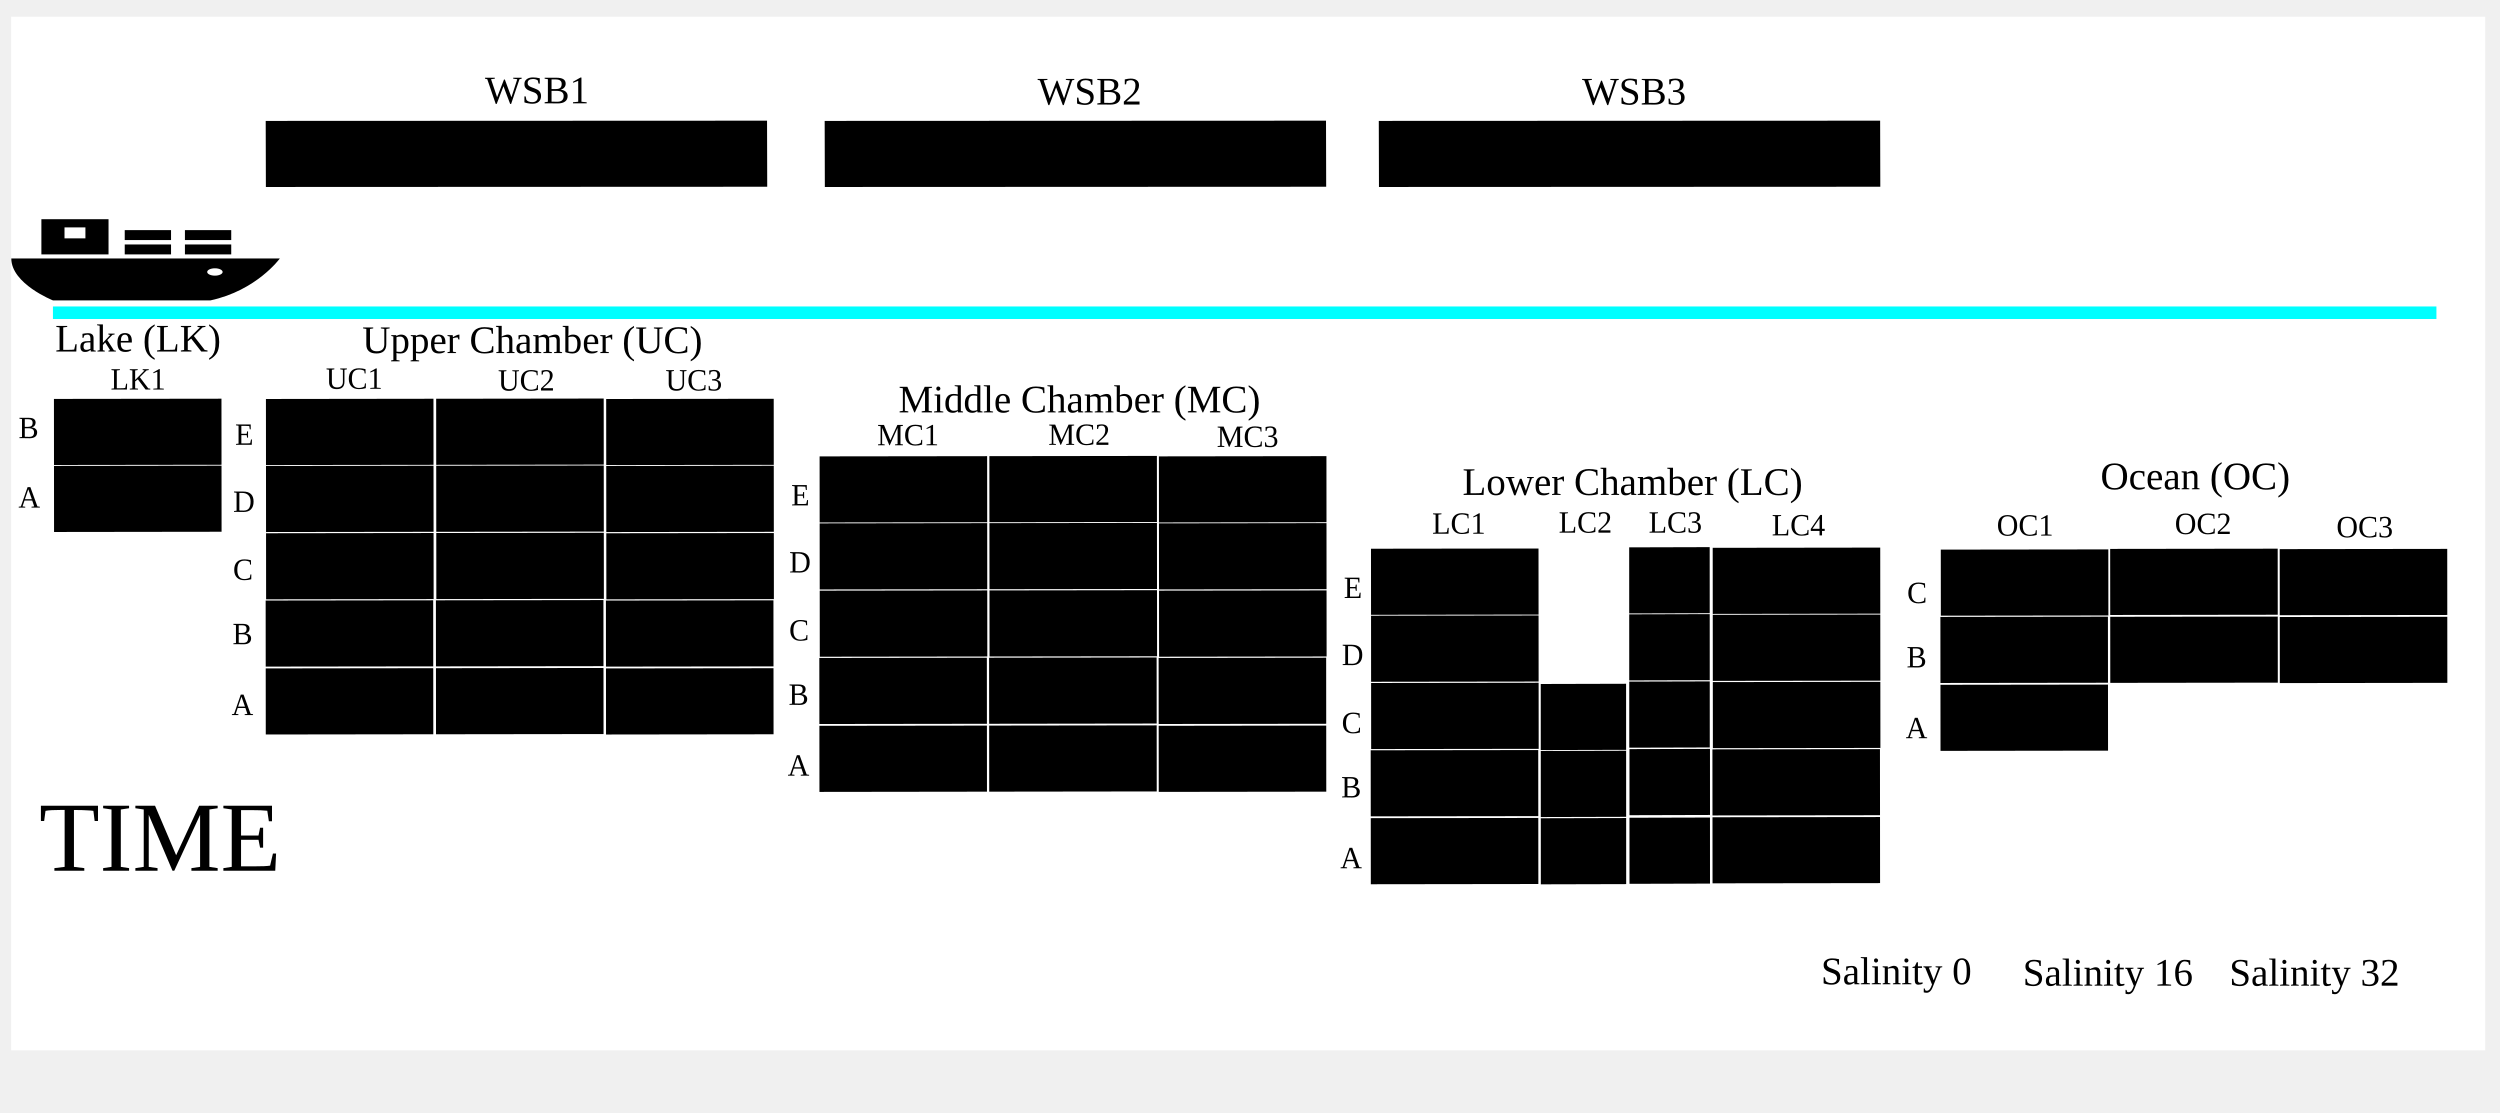
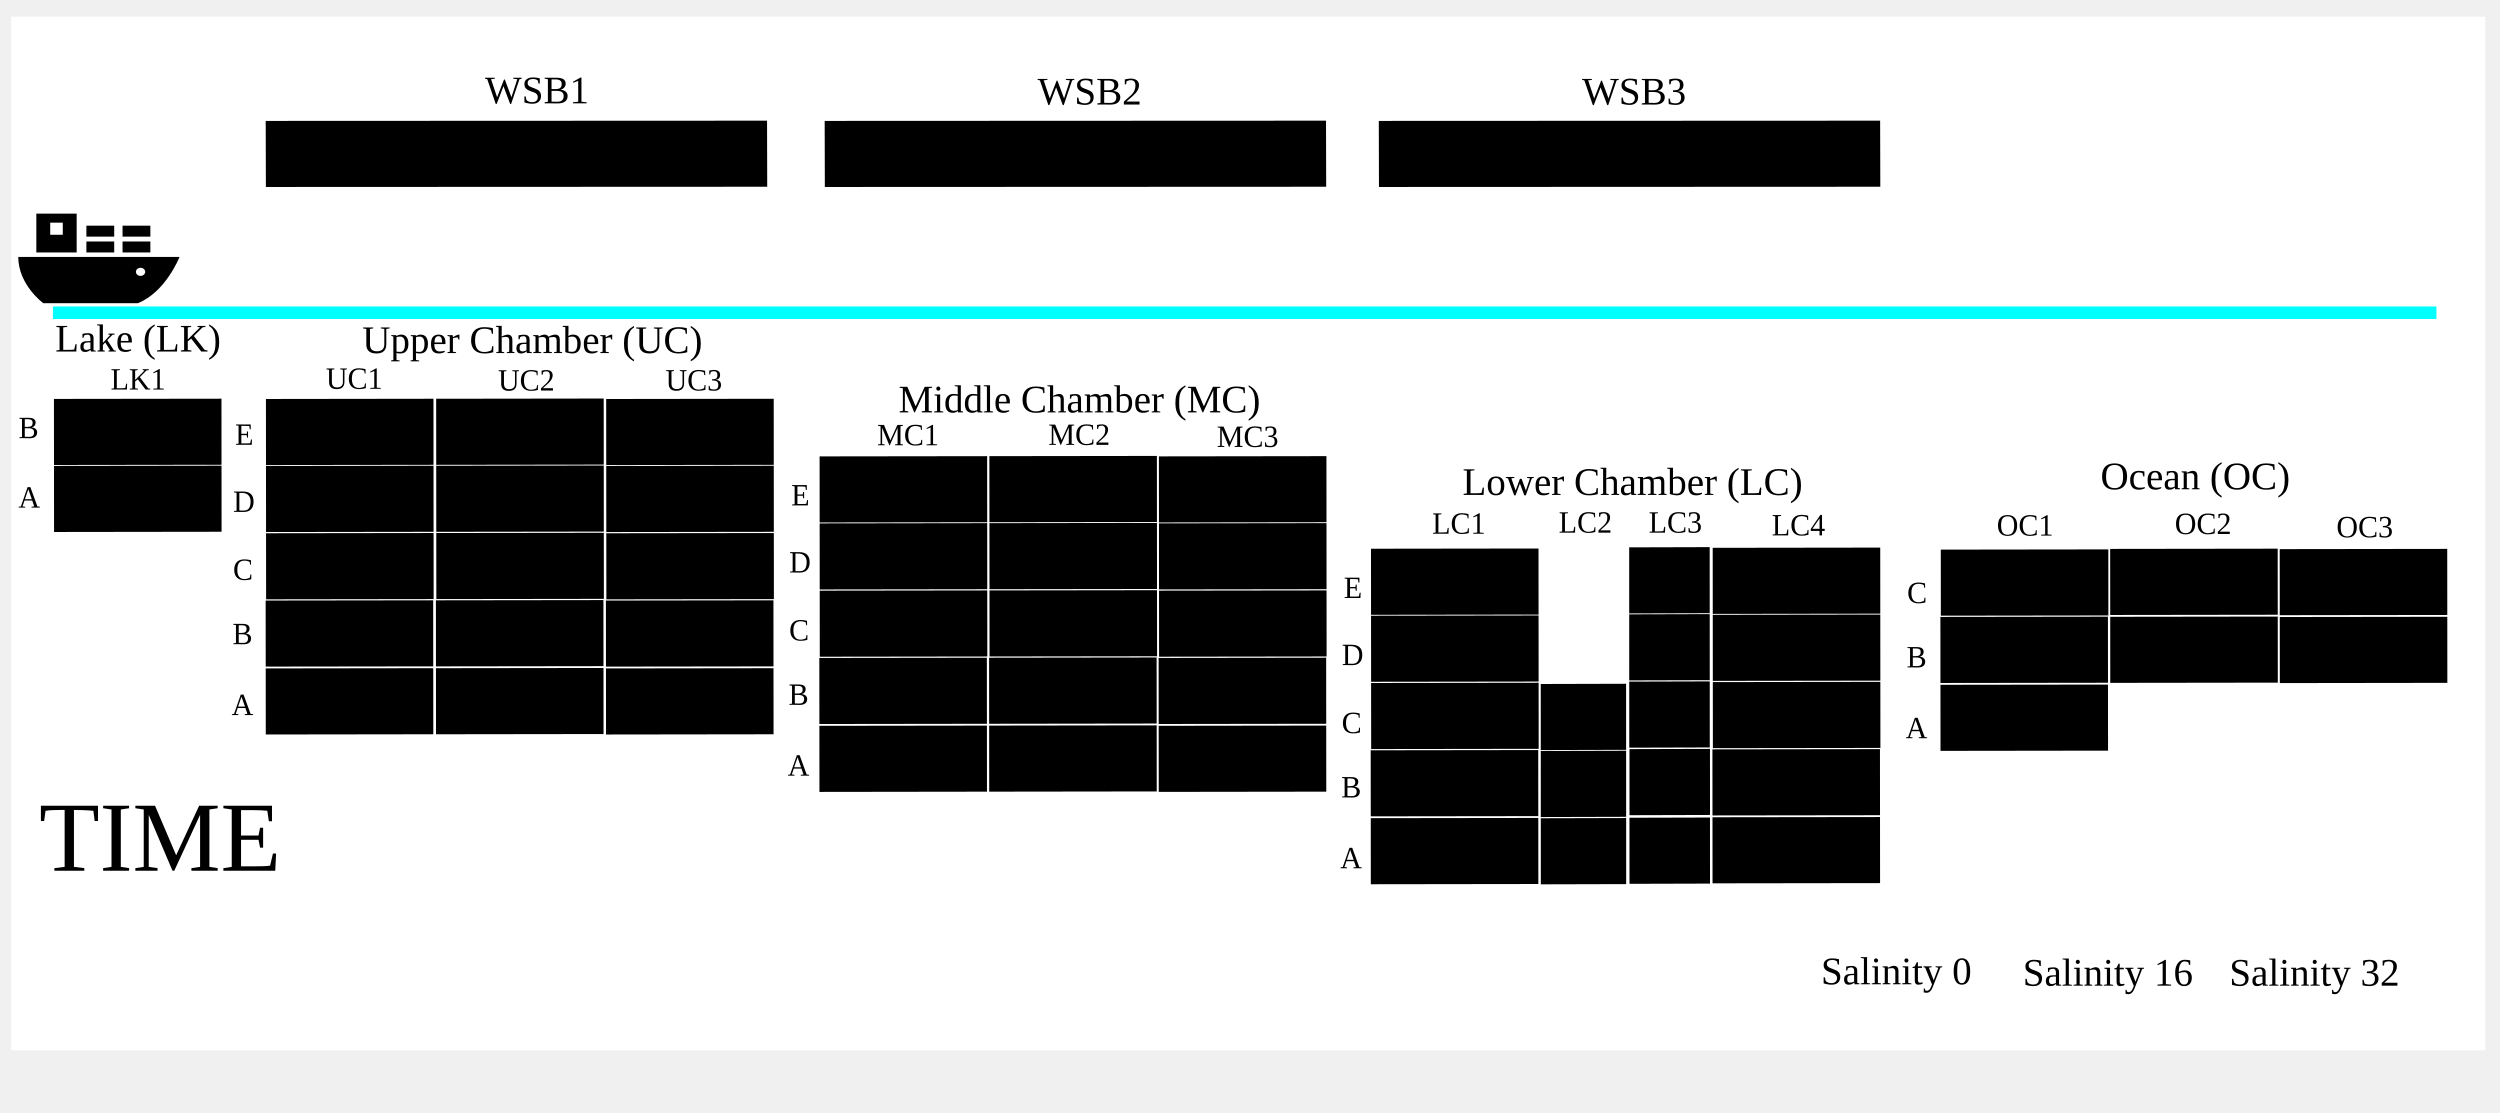
<svg xmlns="http://www.w3.org/2000/svg" width="373mm" height="166mm" viewBox="0 0 373 166" id="svg5" version="1.2.1 (9c6d41e410, 2022-07-14)" docname="upper_lock_cross_section.svg" xml:space="preserve">
  <namedview id="namedview7" pagecolor="#ffffff" bordercolor="#000000" borderopacity="0.25" showpageshadow="2" pageopacity="0.0" pagecheckerboard="0" deskcolor="#d1d1d1" document-units="mm" showgrid="false" showguides="true" zoom="0.707" cx="754.483" cy="427.8" window-width="1920" window-height="1001" window-x="-9" window-y="-9" window-maximized="1" current-layer="layer1" />
  <defs id="defs2" />
  <g label="Layer 1" groupmode="layer" id="layer1">
    <rect style="fill:#ffffff;stroke-width:0.265" id="background" width="369.126" height="154.218" x="1.663" y="2.494" />
    <rect style="fill:#000000;stroke-width:0.08" id="UC1_E" width="9.858" height="24.995" x="59.584" y="-64.621" transform-center-x="-25.49" transform-center-y="-20.963" transform="matrix(8.6389632e-4,0.9999996,-0.999999,0.00138961,0,0)" />
    <rect style="fill:#000000;stroke-width:0.08" id="UC1_D" width="9.858" height="24.995" x="69.577" y="-64.621" transform-center-x="-25.499" transform-center-y="-10.502" transform="matrix(8.6389522e-4,0.9999996,-0.999999,0.00138961,0,0)" />
    <rect style="fill:#000000;stroke-width:0.08" id="UC1_C" width="9.858" height="24.995" x="79.616" y="-64.621" transform-center-x="-25.508" transform-center-y="0.007" transform="matrix(8.6389522e-4,0.9999996,-0.999999,0.00138961,0,0)" />
    <rect style="fill:#000000;stroke-width:0.08" id="UC1_B" width="9.858" height="24.995" x="89.654" y="-64.554" transform-center-x="-25.447" transform-center-y="10.516" transform="matrix(8.6389522e-4,0.9999996,-0.999999,0.00138961,0,0)" />
    <rect style="fill:#000000;stroke-width:0.08" id="UC1_A" width="9.858" height="24.995" x="99.783" y="-64.554" transform-center-x="-25.456" transform-center-y="21.119" transform="matrix(8.6389522e-4,0.9999996,-0.999999,0.00138961,0,0)" />
    <rect style="fill:#000000;stroke-width:0.08" id="UC2_E" width="9.858" height="24.995" x="59.586" y="-90.02" transform-center-x="0.727" transform-center-y="-20.997" transform="matrix(8.6389522e-4,0.9999996,-0.999999,0.00138961,0,0)" />
    <rect style="fill:#000000;stroke-width:0.08" id="UC2_D" width="9.858" height="24.995" x="69.58" y="-90.02" transform-center-x="0.718" transform-center-y="-10.536" transform="matrix(8.6389522e-4,0.9999996,-0.999999,0.00138961,0,0)" />
    <rect style="fill:#000000;stroke-width:0.08" id="UC2_C" width="9.858" height="24.995" x="79.618" y="-90.02" transform-center-x="0.709" transform-center-y="-0.027" transform="matrix(8.6389522e-4,0.9999996,-0.999999,0.00138961,0,0)" />
    <rect style="fill:#000000;stroke-width:0.08" id="UC2_B" width="9.858" height="24.995" x="89.657" y="-89.954" transform-center-x="0.77" transform-center-y="10.481" transform="matrix(8.6389522e-4,0.9999996,-0.999999,0.00138961,0,0)" />
    <rect style="fill:#000000;stroke-width:0.08" id="UC2_A" width="9.858" height="24.995" x="99.786" y="-89.954" transform-center-x="0.761" transform-center-y="21.085" transform="matrix(8.6389522e-4,0.9999996,-0.999999,0.00138961,0,0)" />
    <rect style="fill:#000000;stroke-width:0.08" id="UC3_E" width="9.858" height="24.995" x="59.657" y="-115.387" transform-center-x="26.979" transform-center-y="-20.96" transform="matrix(8.6389522e-4,0.9999996,-0.999999,0.00138961,0,0)" />
    <rect style="fill:#000000;stroke-width:0.08" id="UC3_D" width="9.858" height="24.995" x="69.65" y="-115.387" transform-center-x="26.97" transform-center-y="-10.499" transform="matrix(8.6389522e-4,0.9999996,-0.999999,0.00138961,0,0)" />
    <rect style="fill:#000000;stroke-width:0.08" id="LK1_B" width="9.858" height="24.995" x="59.531" y="-32.991" transform-center-x="26.979" transform-center-y="-20.96" label="LK1_B" transform="matrix(8.6389522e-4,0.9999996,-0.999999,0.00138961,0,0)" />
    <rect style="fill:#000000;stroke-width:0.08" id="LK1_A" width="9.858" height="24.995" x="69.525" y="-32.991" transform-center-x="26.97" transform-center-y="-10.499" label="LK1_A" transform="matrix(8.6389522e-4,0.9999996,-0.999999,0.00138961,0,0)" />
    <rect style="fill:#000000;stroke-width:0.08" id="UC3_C" width="9.858" height="24.995" x="79.689" y="-115.387" transform-center-x="26.961" transform-center-y="0.009" transform="matrix(8.6389522e-4,0.9999996,-0.999999,0.00138961,0,0)" />
    <rect style="fill:#000000;stroke-width:0.08" id="UC3_B" width="9.858" height="24.995" x="89.727" y="-115.32" transform-center-x="27.021" transform-center-y="10.518" transform="matrix(8.6389522e-4,0.9999996,-0.999999,0.00138961,0,0)" />
    <rect style="fill:#000000;stroke-width:0.08" id="UC3_A" width="9.858" height="24.995" x="99.856" y="-115.32" transform-center-x="27.012" transform-center-y="21.121" transform="matrix(8.6389522e-4,0.9999996,-0.999999,0.00138961,0,0)" />
    <rect style="fill:#000000;stroke-width:0.08" id="MC3_E" width="9.858" height="24.995" x="68.332" y="-197.845" transform-center-x="-25.49" transform-center-y="-20.963" label="MC3_E" transform="matrix(8.6389522e-4,0.9999996,-0.999999,0.00138961,0,0)" />
    <rect style="fill:#000000;stroke-width:0.08" id="MC3_D" width="9.858" height="24.995" x="78.325" y="-197.845" transform-center-x="-25.499" transform-center-y="-10.502" label="MC3_D" transform="matrix(8.6389522e-4,0.9999996,-0.999999,0.00138961,0,0)" />
    <rect style="fill:#000000;stroke-width:0.08" id="MC3_C" width="9.858" height="24.995" x="88.364" y="-197.845" transform-center-x="-25.508" transform-center-y="0.007" label="MC3_C" transform="matrix(8.6389522e-4,0.9999996,-0.999999,0.00138961,0,0)" />
    <rect style="fill:#000000;stroke-width:0.08" id="MC3_B" width="9.858" height="24.995" x="98.403" y="-197.778" transform-center-x="-25.447" transform-center-y="10.516" label="MC3_B" transform="matrix(8.6389522e-4,0.9999996,-0.999999,0.00138961,0,0)" />
    <rect style="fill:#000000;stroke-width:0.08" id="MC3_A" width="9.858" height="24.995" x="108.532" y="-197.778" transform-center-x="-25.456" transform-center-y="21.119" label="MC3_A" transform="matrix(8.6389522e-4,0.9999996,-0.999999,0.00138961,0,0)" />
    <rect style="fill:#000000;stroke-width:0.08" id="MC2_E" width="9.858" height="24.995" x="68.264" y="-172.55" transform-center-x="0.727" transform-center-y="-20.997" label="MC2_E" transform="matrix(8.6389522e-4,0.9999996,-0.999999,0.00138961,0,0)" />
    <rect style="fill:#000000;stroke-width:0.08" id="MC2_D" width="9.858" height="24.995" x="78.258" y="-172.55" transform-center-x="0.718" transform-center-y="-10.536" label="MC2_D" transform="matrix(8.6389522e-4,0.9999996,-0.999999,0.00138961,0,0)" />
    <rect style="fill:#000000;stroke-width:0.08" id="MC2_C" width="9.858" height="24.995" x="88.296" y="-172.55" transform-center-x="0.709" transform-center-y="-0.027" label="MC2_C" transform="matrix(8.6389522e-4,0.9999996,-0.999999,0.00138961,0,0)" />
    <rect style="fill:#000000;stroke-width:0.08" id="MC2_B" width="9.858" height="24.995" x="98.335" y="-172.483" transform-center-x="0.77" transform-center-y="10.481" label="MC2_B" transform="matrix(8.6389522e-4,0.9999996,-0.999999,0.00138961,0,0)" />
    <rect style="fill:#000000;stroke-width:0.08" id="MC2_A" width="9.858" height="24.995" x="108.464" y="-172.483" transform-center-x="0.761" transform-center-y="21.085" label="MC2_A" transform="matrix(8.6389522e-4,0.9999996,-0.999999,0.00138961,0,0)" />
    <rect style="fill:#000000;stroke-width:0.08" id="MC1_E" width="9.858" height="24.995" x="68.264" y="-147.221" transform-center-x="26.979" transform-center-y="-20.96" label="MC1_E" transform="matrix(8.6389522e-4,0.9999996,-0.999999,0.00138961,0,0)" />
    <rect style="fill:#000000;stroke-width:0.08" id="MC1_D" width="9.858" height="24.995" x="78.258" y="-147.221" transform-center-x="26.97" transform-center-y="-10.499" label="MC1_D" transform="matrix(8.6389522e-4,0.9999996,-0.999999,0.00138961,0,0)" />
    <rect style="fill:#000000;stroke-width:0.08" id="MC1_C" width="9.858" height="24.995" x="88.296" y="-147.221" transform-center-x="26.961" transform-center-y="0.009" label="MC1_C" transform="matrix(8.6389522e-4,0.9999996,-0.999999,0.00138961,0,0)" />
    <rect style="fill:#000000;stroke-width:0.08" id="MC1_B" width="9.858" height="24.995" x="98.335" y="-147.154" transform-center-x="27.021" transform-center-y="10.518" label="MC1_B" transform="matrix(8.6389522e-4,0.9999996,-0.999999,0.00138961,0,0)" />
    <rect style="fill:#000000;stroke-width:0.08" id="MC1_A" width="9.858" height="24.995" x="108.464" y="-147.154" transform-center-x="27.012" transform-center-y="21.121" label="MC1_A" transform="matrix(8.6389522e-4,0.9999996,-0.999999,0.00138961,0,0)" />
    <rect style="fill:#000000;stroke-width:0.08" id="LC4_E" width="9.858" height="24.995" x="82.091" y="-280.46" transform-center-x="-25.49" transform-center-y="-20.963" label="LC4_E" transform="matrix(8.6389522e-4,0.9999996,-0.999999,0.00138961,0,0)" />
    <rect style="fill:#000000;stroke-width:0.08" id="LC4_D" width="9.858" height="24.995" x="92.084" y="-280.46" transform-center-x="-25.499" transform-center-y="-10.502" label="LC4_D" transform="matrix(8.6389522e-4,0.9999996,-0.999999,0.00138961,0,0)" />
    <rect style="fill:#000000;stroke-width:0.08" id="LC4_C" width="9.858" height="24.995" x="102.123" y="-280.46" transform-center-x="-25.508" transform-center-y="0.007" label="LC4_C" transform="matrix(8.6389522e-4,0.9999996,-0.999999,0.00138961,0,0)" />
    <rect style="fill:#000000;stroke-width:0.08" id="LC4_B" width="9.858" height="24.995" x="112.161" y="-280.393" transform-center-x="-25.447" transform-center-y="10.516" label="LC4_B" transform="matrix(8.6389522e-4,0.9999996,-0.999999,0.00138961,0,0)" />
    <rect style="fill:#000000;stroke-width:0.08" id="LC4_A" width="9.858" height="24.995" x="122.29" y="-280.393" transform-center-x="-25.456" transform-center-y="21.119" label="LC4_A" transform="matrix(8.6389522e-4,0.9999996,-0.999999,0.00138961,0,0)" />
    <rect style="fill:#000000;stroke-width:0.057" id="LC2_C" width="9.858" height="12.733" x="102.679" y="-242.568" transform-center-x="0.37" transform-center-y="-20.997" label="LC2_C" transform="matrix(4.4007478e-4,0.9999999,-0.9999963,0.00272789,0,0)" />
    <rect style="fill:#000000;stroke-width:0.057" id="LC2_B" width="9.858" height="12.733" x="112.673" y="-242.568" transform-center-x="0.366" transform-center-y="-10.536" label="LC2_B" transform="matrix(4.4007478e-4,0.9999999,-0.9999963,0.00272789,0,0)" />
    <rect style="fill:#000000;stroke-width:0.057" id="LC2_A" width="9.858" height="12.733" x="122.711" y="-242.568" transform-center-x="0.361" transform-center-y="-0.027" label="LC2_A" transform="matrix(4.4007478e-4,0.9999999,-0.9999963,0.00272789,0,0)" />
    <rect style="fill:#000000;stroke-width:0.055" id="LC3_E" width="9.858" height="12.011" x="82.369" y="-255.052" transform-center-x="0.349" transform-center-y="-20.997" label="LC3_E" transform="matrix(4.1514415e-4,0.9999999,-0.9999958,0.0028917,0,0)" />
    <rect style="fill:#000000;stroke-width:0.055" id="LC3_D" width="9.858" height="12.011" x="92.362" y="-255.052" transform-center-x="0.345" transform-center-y="-10.536" label="LC3_D" transform="matrix(4.1514415e-4,0.9999999,-0.9999958,0.0028917,0,0)" />
    <rect style="fill:#000000;stroke-width:0.055" id="LC3_C" width="9.858" height="12.011" x="102.401" y="-255.052" transform-center-x="0.341" transform-center-y="-0.027" label="LC3_C" transform="matrix(4.1514415e-4,0.9999999,-0.9999958,0.0028917,0,0)" />
    <rect style="fill:#000000;stroke-width:0.055" id="LC2_C-5-2" width="9.858" height="12.011" x="112.472" y="-255.082" transform-center-x="0.341" transform-center-y="-0.027" label="LC2_B" transform="matrix(4.1514415e-4,0.9999999,-0.9999958,0.0028917,0,0)" />
    <rect style="fill:#000000;stroke-width:0.055" id="LC3_A" width="9.858" height="12.011" x="122.712" y="-255.078" transform-center-x="0.341" transform-center-y="-0.027" label="LC2_A" transform="matrix(4.1514415e-4,0.9999999,-0.9999958,0.0028917,0,0)" />
    <rect style="fill:#000000;stroke-width:0.08" id="LC1_E" width="9.858" height="24.995" x="82.155" y="-229.475" transform-center-x="26.979" transform-center-y="-20.96" label="LC1_E" transform="matrix(8.6389522e-4,0.9999996,-0.999999,0.00138961,0,0)" />
    <rect style="fill:#000000;stroke-width:0.08" id="LC1_D" width="9.858" height="24.995" x="92.148" y="-229.475" transform-center-x="26.97" transform-center-y="-10.499" label="LC1_D" transform="matrix(8.6389522e-4,0.9999996,-0.999999,0.00138961,0,0)" />
    <rect style="fill:#000000;stroke-width:0.08" id="LC1_C" width="9.858" height="24.995" x="102.187" y="-229.475" transform-center-x="26.961" transform-center-y="0.009" label="LC1_C" transform="matrix(8.6389522e-4,0.9999996,-0.999999,0.00138961,0,0)" />
    <rect style="fill:#000000;stroke-width:0.08" id="LC1_B" width="9.858" height="24.995" x="112.226" y="-229.408" transform-center-x="27.021" transform-center-y="10.518" label="LC1_B" transform="matrix(8.6389522e-4,0.9999996,-0.999999,0.00138961,0,0)" />
    <rect style="fill:#000000;stroke-width:0.08" id="LC1_A" width="9.858" height="24.995" x="122.355" y="-229.408" transform-center-x="27.012" transform-center-y="21.121" label="LC1_A" transform="matrix(8.6389522e-4,0.9999996,-0.999999,0.00138961,0,0)" />
    <rect style="fill:none;stroke-width:0.08" id="scale_high" width="9.858" height="24.995" x="150.559" y="-358.503" transform-center-x="27.012" transform-center-y="21.121" label="scale_high" transform="matrix(8.6389522e-4,0.9999996,-0.999999,0.00138961,0,0)" />
    <rect style="fill:none;stroke-width:0.08" id="scale_low" width="9.858" height="24.995" x="150.471" y="-295.546" transform-center-x="27.012" transform-center-y="21.121" label="scale_low" transform="matrix(8.6389522e-4,0.9999996,-0.999999,0.00138961,0,0)" />
    <rect style="fill:none;stroke-width:0.08" id="scale_mid" width="9.858" height="24.995" x="150.515" y="-327.024" transform-center-x="27.012" transform-center-y="21.121" label="scale_mid" transform="matrix(8.6389522e-4,0.9999996,-0.999999,0.00138961,0,0)" />
    <rect style="fill:#000000;stroke-width:0.08" id="OC3_B" width="9.858" height="24.995" x="82.402" y="-365.056" transform-center-x="-25.447" transform-center-y="10.516" label="OC3_B" transform="matrix(8.6389522e-4,0.9999996,-0.999999,0.00138961,0,0)" />
    <rect style="fill:#000000;stroke-width:0.08" id="OC3_A" width="9.858" height="24.995" x="92.531" y="-365.056" transform-center-x="-25.456" transform-center-y="21.119" label="OC3_A" transform="matrix(8.6389522e-4,0.9999996,-0.999999,0.00138961,0,0)" />
    <rect style="fill:#000000;stroke-width:0.08" id="OC2_B" width="9.858" height="24.995" x="82.335" y="-339.761" transform-center-x="0.77" transform-center-y="10.481" label="OC2_B" transform="matrix(8.6389522e-4,0.9999996,-0.999999,0.00138961,0,0)" />
    <rect style="fill:#000000;stroke-width:0.08" id="OC2_A" width="9.858" height="24.995" x="92.464" y="-339.761" transform-center-x="0.761" transform-center-y="21.085" label="OC2_A" transform="matrix(8.6389522e-4,0.9999996,-0.999999,0.00138961,0,0)" />
    <rect style="fill:#000000;stroke-width:0.08" id="OC1_C" width="9.858" height="24.995" x="82.406" y="-314.49" transform-center-x="26.961" transform-center-y="0.009" label="OC1_C" transform="matrix(8.6389522e-4,0.9999996,-0.999999,0.00138961,0,0)" />
    <text space="preserve" style="font-size:4.55px;line-height:0;fill:#ffffff;stroke-width:0.962" x="217.161" y="78.357" id="UCLabel-7-6-5-3" highlight-color="#000000" label="UCLabel" transform="scale(0.9839993,1.016261)">
      <tspan role="line" id="tspan233-4-6-81-6-6" style="font-style:normal;font-variant:normal;font-weight:normal;font-stretch:normal;font-size:4.55px;font-family:'Times New Roman';-inkscape-font-specification:'Times New Roman, ';fill:#000000;stroke-width:0.962" x="217.161" y="78.357">LC1</tspan>
    </text>
    <text space="preserve" style="font-size:4.55px;line-height:0;fill:#ffffff;stroke-width:0.962" x="236.346" y="78.2" id="UCLabel-7-6-5-3-1" highlight-color="#000000" label="UCLabel" transform="scale(0.9839993,1.016261)">
      <tspan role="line" id="tspan233-4-6-81-6-6-6" style="font-style:normal;font-variant:normal;font-weight:normal;font-stretch:normal;font-size:4.55px;font-family:'Times New Roman';-inkscape-font-specification:'Times New Roman, ';fill:#000000;stroke-width:0.962" x="236.346" y="78.2">LC2</tspan>
    </text>
    <text space="preserve" style="font-size:4.55px;line-height:0;fill:#ffffff;stroke-width:0.962" x="268.657" y="78.601" id="UCLabel-7-6-5-0-5" highlight-color="#000000" label="UCLabel" transform="scale(0.9839993,1.016261)">
      <tspan role="line" id="tspan233-4-6-81-6-3-8" style="font-style:normal;font-variant:normal;font-weight:normal;font-stretch:normal;font-size:4.55px;font-family:'Times New Roman';-inkscape-font-specification:'Times New Roman, ';fill:#000000;stroke-width:0.962" x="268.657" y="78.601">LC4</tspan>
    </text>
    <text space="preserve" style="font-size:4.55px;line-height:0;fill:#ffffff;stroke-width:0.962" x="249.987" y="78.2" id="UCLabel-7-6-5-0-5-1" highlight-color="#000000" label="UCLabel" transform="scale(0.9839993,1.016261)">
      <tspan role="line" id="tspan233-4-6-81-6-3-8-0" style="font-style:normal;font-variant:normal;font-weight:normal;font-stretch:normal;font-size:4.55px;font-family:'Times New Roman';-inkscape-font-specification:'Times New Roman, ';fill:#000000;stroke-width:0.962" x="249.987" y="78.2">LC3</tspan>
    </text>
    <rect style="fill:#000000;stroke-width:0.08" id="OC1_B" width="9.858" height="24.995" x="92.445" y="-314.423" transform-center-x="27.021" transform-center-y="10.518" label="OC1_B" transform="matrix(8.6389522e-4,0.9999996,-0.999999,0.00138961,0,0)" />
    <rect style="fill:#000000;stroke-width:0.08" id="OC1_A" width="9.858" height="24.995" x="102.574" y="-314.423" transform-center-x="27.012" transform-center-y="21.121" label="OC1_A" transform="matrix(8.6389522e-4,0.9999996,-0.999999,0.00138961,0,0)" />
    <text space="preserve" style="font-size:14.792px;line-height:0;fill:#ffffff;stroke-width:1.233" x="5.847" y="129.701" id="timeText" highlight-color="#000000" label="timeText" transform="scale(0.9983584,1.001644)">
      <tspan role="line" id="tspan233" style="font-style:normal;font-variant:normal;font-weight:normal;font-stretch:normal;font-family:'Times New Roman';-inkscape-font-specification:'Times New Roman, ';fill:#000000;stroke-width:1.233" x="5.847" y="129.701">TIME</tspan>
    </text>
    <text space="preserve" style="font-size:5.831px;line-height:0;fill:#ffffff;stroke-width:1.233" x="54.135" y="52.592" id="UCLabel" highlight-color="#000000" label="UCLabel" transform="scale(0.9983584,1.001644)">
      <tspan role="line" id="tspan233-4" style="font-style:normal;font-variant:normal;font-weight:normal;font-stretch:normal;font-size:5.831px;font-family:'Times New Roman';-inkscape-font-specification:'Times New Roman, ';fill:#000000;stroke-width:1.233" x="54.135" y="52.592">Upper Chamber (UC)</tspan>
    </text>
    <text space="preserve" style="font-size:5.831px;line-height:0;fill:#ffffff;stroke-width:1.233" x="72.478" y="15.393" id="UCLabel-7" highlight-color="#000000" label="UCLabel" transform="scale(0.9983584,1.001644)">
      <tspan role="line" id="tspan233-4-6" style="font-style:normal;font-variant:normal;font-weight:normal;font-stretch:normal;font-size:5.831px;font-family:'Times New Roman';-inkscape-font-specification:'Times New Roman, ';fill:#000000;stroke-width:1.233" x="72.478" y="15.393">WSB1</tspan>
    </text>
    <text space="preserve" style="font-size:4.55px;line-height:0;fill:#ffffff;stroke-width:0.962" x="16.772" y="57.189" id="UCLabel-7-6" highlight-color="#000000" label="UCLabel" transform="scale(0.9839993,1.016261)">
      <tspan role="line" id="tspan233-4-6-81" style="font-style:normal;font-variant:normal;font-weight:normal;font-stretch:normal;font-size:4.55px;font-family:'Times New Roman';-inkscape-font-specification:'Times New Roman, ';fill:#000000;stroke-width:0.962" x="16.772" y="57.189">LK1</tspan>
    </text>
    <text space="preserve" style="font-size:4.55px;line-height:0;fill:#ffffff;stroke-width:0.962" x="2.821" y="64.324" id="UCLabel-7-6-7" highlight-color="#000000" label="UCLabel" transform="scale(0.9839993,1.016261)">
      <tspan role="line" id="tspan233-4-6-81-2" style="font-style:normal;font-variant:normal;font-weight:normal;font-stretch:normal;font-size:4.55px;font-family:'Times New Roman';-inkscape-font-specification:'Times New Roman, ';fill:#000000;stroke-width:0.962" x="2.821" y="64.324">B</tspan>
    </text>
    <text space="preserve" style="font-size:4.55px;line-height:0;fill:#ffffff;stroke-width:0.962" x="2.794" y="74.518" id="UCLabel-7-6-7-9" highlight-color="#000000" label="UCLabel" transform="scale(0.9839993,1.016261)">
      <tspan role="line" id="tspan233-4-6-81-2-6" style="font-style:normal;font-variant:normal;font-weight:normal;font-stretch:normal;font-size:4.55px;font-family:'Times New Roman';-inkscape-font-specification:'Times New Roman, ';fill:#000000;stroke-width:0.962" x="2.794" y="74.518">A</tspan>
    </text>
    <text space="preserve" style="font-size:4.55px;line-height:0;fill:#ffffff;stroke-width:0.962" x="35.26" y="94.576" id="UCLabel-7-6-7-4" highlight-color="#000000" label="UCLabel" transform="scale(0.9839993,1.016261)">
      <tspan role="line" id="tspan233-4-6-81-2-0" style="font-style:normal;font-variant:normal;font-weight:normal;font-stretch:normal;font-size:4.55px;font-family:'Times New Roman';-inkscape-font-specification:'Times New Roman, ';fill:#000000;stroke-width:0.962" x="35.26" y="94.576">B</tspan>
    </text>
    <text space="preserve" style="font-size:4.55px;line-height:0;fill:#ffffff;stroke-width:0.962" x="35.117" y="104.976" id="UCLabel-7-6-7-9-0" highlight-color="#000000" label="UCLabel" transform="scale(0.9839993,1.016261)">
      <tspan role="line" id="tspan233-4-6-81-2-6-4" style="font-style:normal;font-variant:normal;font-weight:normal;font-stretch:normal;font-size:4.55px;font-family:'Times New Roman';-inkscape-font-specification:'Times New Roman, ';fill:#000000;stroke-width:0.962" x="35.117" y="104.976">A</tspan>
    </text>
    <text space="preserve" style="font-size:4.55px;line-height:0;fill:#ffffff;stroke-width:0.962" x="35.356" y="75.147" id="UCLabel-7-6-7-4-6" highlight-color="#000000" label="UCLabel" transform="scale(0.9839993,1.016261)">
      <tspan role="line" id="tspan233-4-6-81-2-0-1" style="font-style:normal;font-variant:normal;font-weight:normal;font-stretch:normal;font-size:4.55px;font-family:'Times New Roman';-inkscape-font-specification:'Times New Roman, ';fill:#000000;stroke-width:0.962" x="35.356" y="75.147">D</tspan>
    </text>
    <text space="preserve" style="font-size:4.55px;line-height:0;fill:#ffffff;stroke-width:0.962" x="35.329" y="85.138" id="UCLabel-7-6-7-9-0-8" highlight-color="#000000" label="UCLabel" transform="scale(0.9839993,1.016261)">
      <tspan role="line" id="tspan233-4-6-81-2-6-4-6" style="font-style:normal;font-variant:normal;font-weight:normal;font-stretch:normal;font-size:4.55px;font-family:'Times New Roman';-inkscape-font-specification:'Times New Roman, ';fill:#000000;stroke-width:0.962" x="35.329" y="85.138">C</tspan>
    </text>
    <text space="preserve" style="font-size:4.55px;line-height:0;fill:#ffffff;stroke-width:0.962" x="35.655" y="65.3" id="UCLabel-7-6-7-9-0-5" highlight-color="#000000" label="UCLabel" transform="scale(0.9839993,1.016261)">
      <tspan role="line" id="tspan233-4-6-81-2-6-4-4" style="font-style:normal;font-variant:normal;font-weight:normal;font-stretch:normal;font-size:4.55px;font-family:'Times New Roman';-inkscape-font-specification:'Times New Roman, ';fill:#000000;stroke-width:0.962" x="35.655" y="65.3">E</tspan>
    </text>
    <text space="preserve" style="font-size:4.55px;line-height:0;fill:#ffffff;stroke-width:0.962" x="119.577" y="103.475" id="UCLabel-7-6-7-4-0" highlight-color="#000000" label="UCLabel" transform="scale(0.9839993,1.016261)">
      <tspan role="line" id="tspan233-4-6-81-2-0-4" style="font-style:normal;font-variant:normal;font-weight:normal;font-stretch:normal;font-size:4.55px;font-family:'Times New Roman';-inkscape-font-specification:'Times New Roman, ';fill:#000000;stroke-width:0.962" x="119.577" y="103.475">B</tspan>
    </text>
    <text space="preserve" style="font-size:4.55px;line-height:0;fill:#ffffff;stroke-width:0.962" x="119.434" y="113.874" id="UCLabel-7-6-7-9-0-0" highlight-color="#000000" label="UCLabel" transform="scale(0.9839993,1.016261)">
      <tspan role="line" id="tspan233-4-6-81-2-6-4-47" style="font-style:normal;font-variant:normal;font-weight:normal;font-stretch:normal;font-size:4.55px;font-family:'Times New Roman';-inkscape-font-specification:'Times New Roman, ';fill:#000000;stroke-width:0.962" x="119.434" y="113.874">A</tspan>
    </text>
    <text space="preserve" style="font-size:4.55px;line-height:0;fill:#ffffff;stroke-width:0.962" x="119.673" y="84.046" id="UCLabel-7-6-7-4-6-7" highlight-color="#000000" label="UCLabel" transform="scale(0.9839993,1.016261)">
      <tspan role="line" id="tspan233-4-6-81-2-0-1-7" style="font-style:normal;font-variant:normal;font-weight:normal;font-stretch:normal;font-size:4.55px;font-family:'Times New Roman';-inkscape-font-specification:'Times New Roman, ';fill:#000000;stroke-width:0.962" x="119.673" y="84.046">D</tspan>
    </text>
    <text space="preserve" style="font-size:4.55px;line-height:0;fill:#ffffff;stroke-width:0.962" x="119.645" y="94.036" id="UCLabel-7-6-7-9-0-8-3" highlight-color="#000000" label="UCLabel" transform="scale(0.9839993,1.016261)">
      <tspan role="line" id="tspan233-4-6-81-2-6-4-6-9" style="font-style:normal;font-variant:normal;font-weight:normal;font-stretch:normal;font-size:4.55px;font-family:'Times New Roman';-inkscape-font-specification:'Times New Roman, ';fill:#000000;stroke-width:0.962" x="119.645" y="94.036">C</tspan>
    </text>
    <text space="preserve" style="font-size:4.55px;line-height:0;fill:#ffffff;stroke-width:0.962" x="119.972" y="74.198" id="UCLabel-7-6-7-9-0-5-5" highlight-color="#000000" label="UCLabel" transform="scale(0.9839993,1.016261)">
      <tspan role="line" id="tspan233-4-6-81-2-6-4-4-6" style="font-style:normal;font-variant:normal;font-weight:normal;font-stretch:normal;font-size:4.55px;font-family:'Times New Roman';-inkscape-font-specification:'Times New Roman, ';fill:#000000;stroke-width:0.962" x="119.972" y="74.198">E</tspan>
    </text>
    <text space="preserve" style="font-size:4.55px;line-height:0;fill:#ffffff;stroke-width:0.962" x="203.366" y="117.069" id="UCLabel-7-6-7-4-01" highlight-color="#000000" label="UCLabel" transform="scale(0.9839993,1.016261)">
      <tspan role="line" id="tspan233-4-6-81-2-0-0" style="font-style:normal;font-variant:normal;font-weight:normal;font-stretch:normal;font-size:4.55px;font-family:'Times New Roman';-inkscape-font-specification:'Times New Roman, ';fill:#000000;stroke-width:0.962" x="203.366" y="117.069">B</tspan>
    </text>
    <text space="preserve" style="font-size:4.55px;line-height:0;fill:#ffffff;stroke-width:0.962" x="203.223" y="127.468" id="UCLabel-7-6-7-9-0-89" highlight-color="#000000" label="UCLabel" transform="scale(0.9839993,1.016261)">
      <tspan role="line" id="tspan233-4-6-81-2-6-4-9" style="font-style:normal;font-variant:normal;font-weight:normal;font-stretch:normal;font-size:4.55px;font-family:'Times New Roman';-inkscape-font-specification:'Times New Roman, ';fill:#000000;stroke-width:0.962" x="203.223" y="127.468">A</tspan>
    </text>
    <text space="preserve" style="font-size:4.55px;line-height:0;fill:#ffffff;stroke-width:0.962" x="203.462" y="97.64" id="UCLabel-7-6-7-4-6-2" highlight-color="#000000" label="UCLabel" transform="scale(0.9839993,1.016261)">
      <tspan role="line" id="tspan233-4-6-81-2-0-1-6" style="font-style:normal;font-variant:normal;font-weight:normal;font-stretch:normal;font-size:4.55px;font-family:'Times New Roman';-inkscape-font-specification:'Times New Roman, ';fill:#000000;stroke-width:0.962" x="203.462" y="97.64">D</tspan>
    </text>
    <text space="preserve" style="font-size:4.55px;line-height:0;fill:#ffffff;stroke-width:0.962" x="203.434" y="107.63" id="UCLabel-7-6-7-9-0-8-6" highlight-color="#000000" label="UCLabel" transform="scale(0.9839993,1.016261)">
      <tspan role="line" id="tspan233-4-6-81-2-6-4-6-7" style="font-style:normal;font-variant:normal;font-weight:normal;font-stretch:normal;font-size:4.55px;font-family:'Times New Roman';-inkscape-font-specification:'Times New Roman, ';fill:#000000;stroke-width:0.962" x="203.434" y="107.63">C</tspan>
    </text>
    <text space="preserve" style="font-size:4.55px;line-height:0;fill:#ffffff;stroke-width:0.962" x="203.761" y="87.792" id="UCLabel-7-6-7-9-0-5-8" highlight-color="#000000" label="UCLabel" transform="scale(0.9839993,1.016261)">
      <tspan role="line" id="tspan233-4-6-81-2-6-4-4-8" style="font-style:normal;font-variant:normal;font-weight:normal;font-stretch:normal;font-size:4.55px;font-family:'Times New Roman';-inkscape-font-specification:'Times New Roman, ';fill:#000000;stroke-width:0.962" x="203.761" y="87.792">E</tspan>
    </text>
    <text space="preserve" style="font-size:4.55px;line-height:0;fill:#ffffff;stroke-width:0.962" x="289.096" y="97.98" id="UCLabel-7-6-7-4-3" highlight-color="#000000" label="UCLabel" transform="scale(0.9839993,1.016261)">
      <tspan role="line" id="tspan233-4-6-81-2-0-02" style="font-style:normal;font-variant:normal;font-weight:normal;font-stretch:normal;font-size:4.55px;font-family:'Times New Roman';-inkscape-font-specification:'Times New Roman, ';fill:#000000;stroke-width:0.962" x="289.096" y="97.98">B</tspan>
    </text>
    <text space="preserve" style="font-size:4.55px;line-height:0;fill:#ffffff;stroke-width:0.962" x="288.953" y="108.379" id="UCLabel-7-6-7-9-0-9" highlight-color="#000000" label="UCLabel" transform="scale(0.9839993,1.016261)">
      <tspan role="line" id="tspan233-4-6-81-2-6-4-1" style="font-style:normal;font-variant:normal;font-weight:normal;font-stretch:normal;font-size:4.55px;font-family:'Times New Roman';-inkscape-font-specification:'Times New Roman, ';fill:#000000;stroke-width:0.962" x="288.953" y="108.379">A</tspan>
    </text>
    <text space="preserve" style="font-size:4.55px;line-height:0;fill:#ffffff;stroke-width:0.962" x="289.164" y="88.541" id="UCLabel-7-6-7-9-0-8-8" highlight-color="#000000" label="UCLabel" transform="scale(0.9839993,1.016261)">
      <tspan role="line" id="tspan233-4-6-81-2-6-4-6-8" style="font-style:normal;font-variant:normal;font-weight:normal;font-stretch:normal;font-size:4.55px;font-family:'Times New Roman';-inkscape-font-specification:'Times New Roman, ';fill:#000000;stroke-width:0.962" x="289.164" y="88.541">C</tspan>
    </text>
    <text space="preserve" style="font-size:4.55px;line-height:0;fill:#ffffff;stroke-width:0.962" x="49.413" y="57.082" id="UCLabel-7-6-5" highlight-color="#000000" label="UCLabel" transform="scale(0.9839993,1.016261)">
      <tspan role="line" id="tspan233-4-6-81-6" style="font-style:normal;font-variant:normal;font-weight:normal;font-stretch:normal;font-size:4.55px;font-family:'Times New Roman';-inkscape-font-specification:'Times New Roman, ';fill:#000000;stroke-width:0.962" x="49.413" y="57.082">UC1</tspan>
    </text>
    <text space="preserve" style="font-size:4.55px;line-height:0;fill:#ffffff;stroke-width:0.962" x="100.909" y="57.326" id="UCLabel-7-6-5-0" highlight-color="#000000" label="UCLabel" transform="scale(0.9839993,1.016261)">
      <tspan role="line" id="tspan233-4-6-81-6-3" style="font-style:normal;font-variant:normal;font-weight:normal;font-stretch:normal;font-size:4.55px;font-family:'Times New Roman';-inkscape-font-specification:'Times New Roman, ';fill:#000000;stroke-width:0.962" x="100.909" y="57.326">UC3</tspan>
    </text>
    <text space="preserve" style="font-size:4.55px;line-height:0;fill:#ffffff;stroke-width:0.962" x="75.509" y="57.338" id="UCLabel-7-6-5-0-55" highlight-color="#000000" label="UCLabel" transform="scale(0.9839993,1.016261)">
      <tspan id="tspan1216" x="75.509" y="57.338">
        <tspan role="line" id="tspan233-4-6-81-6-3-26" style="font-style:normal;font-variant:normal;font-weight:normal;font-stretch:normal;font-size:4.55px;font-family:'Times New Roman';-inkscape-font-specification:'Times New Roman, ';fill:#000000;stroke-width:0.962" x="75.509" y="57.338">UC2</tspan>
      </tspan>
      <tspan id="tspan1218" x="75.509" y="57.45" />
    </text>
    <text space="preserve" style="font-size:4.55px;line-height:0;fill:#ffffff;stroke-width:0.962" x="133.003" y="65.371" id="UCLabel-7-6-5-8" highlight-color="#000000" label="UCLabel" transform="scale(0.9839993,1.016261)">
      <tspan role="line" id="tspan233-4-6-81-6-9" style="font-style:normal;font-variant:normal;font-weight:normal;font-stretch:normal;font-size:4.55px;font-family:'Times New Roman';-inkscape-font-specification:'Times New Roman, ';fill:#000000;stroke-width:0.962" x="133.003" y="65.371">MC1</tspan>
    </text>
    <text space="preserve" style="font-size:4.55px;line-height:0;fill:#ffffff;stroke-width:0.962" x="184.499" y="65.615" id="UCLabel-7-6-5-0-1" highlight-color="#000000" label="UCLabel" transform="scale(0.9839993,1.016261)">
      <tspan role="line" id="tspan233-4-6-81-6-3-2" style="font-style:normal;font-variant:normal;font-weight:normal;font-stretch:normal;font-size:4.55px;font-family:'Times New Roman';-inkscape-font-specification:'Times New Roman, ';fill:#000000;stroke-width:0.962" x="184.499" y="65.615">MC3</tspan>
    </text>
    <text space="preserve" style="font-size:4.55px;line-height:0;fill:#ffffff;stroke-width:0.962" x="158.959" y="65.315" id="UCLabel-7-6-5-0-1-0" highlight-color="#000000" label="UCLabel" transform="scale(0.9839993,1.016261)">
      <tspan role="line" id="tspan233-4-6-81-6-3-2-2" style="font-style:normal;font-variant:normal;font-weight:normal;font-stretch:normal;font-size:4.55px;font-family:'Times New Roman';-inkscape-font-specification:'Times New Roman, ';fill:#000000;stroke-width:0.962" x="158.959" y="65.315">MC2</tspan>
    </text>
    <text space="preserve" style="font-size:4.55px;line-height:0;fill:#ffffff;stroke-width:0.962" x="302.761" y="78.633" id="UCLabel-7-6-5-4" highlight-color="#000000" label="UCLabel" transform="scale(0.9839993,1.016261)">
      <tspan role="line" id="tspan233-4-6-81-6-7" style="font-style:normal;font-variant:normal;font-weight:normal;font-stretch:normal;font-size:4.55px;font-family:'Times New Roman';-inkscape-font-specification:'Times New Roman, ';fill:#000000;stroke-width:0.962" x="302.761" y="78.633">OC1</tspan>
    </text>
    <text space="preserve" style="font-size:4.55px;line-height:0;fill:#ffffff;stroke-width:0.962" x="354.257" y="78.877" id="UCLabel-7-6-5-0-4" highlight-color="#000000" label="UCLabel" transform="scale(0.9839993,1.016261)">
      <tspan role="line" id="tspan233-4-6-81-6-3-6" style="font-style:normal;font-variant:normal;font-weight:normal;font-stretch:normal;font-size:4.55px;font-family:'Times New Roman';-inkscape-font-specification:'Times New Roman, ';fill:#000000;stroke-width:0.962" x="354.257" y="78.877">OC3</tspan>
    </text>
    <text space="preserve" style="font-size:4.55px;line-height:0;fill:#ffffff;stroke-width:0.962" x="329.752" y="78.404" id="UCLabel-7-6-5-0-4-1" highlight-color="#000000" label="UCLabel" transform="scale(0.9839993,1.016261)">
      <tspan role="line" id="tspan233-4-6-81-6-3-6-0" style="font-style:normal;font-variant:normal;font-weight:normal;font-stretch:normal;font-size:4.55px;font-family:'Times New Roman';-inkscape-font-specification:'Times New Roman, ';fill:#000000;stroke-width:0.962" x="329.752" y="78.404">OC2</tspan>
    </text>
    <text space="preserve" style="font-size:5.831px;line-height:0;fill:#ffffff;stroke-width:1.233" x="236.432" y="15.566" id="UCLabel-7-9" highlight-color="#000000" label="UCLabel" transform="scale(0.9983584,1.001644)">
      <tspan role="line" id="tspan233-4-6-8" style="font-style:normal;font-variant:normal;font-weight:normal;font-stretch:normal;font-size:5.831px;font-family:'Times New Roman';-inkscape-font-specification:'Times New Roman, ';fill:#000000;stroke-width:1.233" x="236.432" y="15.566">WSB3</tspan>
    </text>
    <text space="preserve" style="font-size:5.831px;line-height:0;fill:#ffffff;stroke-width:1.233" x="155.068" y="15.566" id="UCLabel-7-5" highlight-color="#000000" label="UCLabel" transform="scale(0.9983584,1.001644)">
      <tspan role="line" id="tspan233-4-6-6" style="font-style:normal;font-variant:normal;font-weight:normal;font-stretch:normal;font-size:5.831px;font-family:'Times New Roman';-inkscape-font-specification:'Times New Roman, ';fill:#000000;stroke-width:1.233" x="155.068" y="15.566">WSB2</tspan>
    </text>
    <text space="preserve" style="font-size:5.831px;line-height:0;fill:#ffffff;stroke-width:1.233" x="134.274" y="61.429" id="MCLabel" highlight-color="#000000" label="MCLabel" transform="scale(0.9983584,1.001644)">
      <tspan role="line" id="tspan233-4-3" style="font-style:normal;font-variant:normal;font-weight:normal;font-stretch:normal;font-size:5.831px;font-family:'Times New Roman';-inkscape-font-specification:'Times New Roman, ';fill:#000000;stroke-width:1.233" x="134.274" y="61.429">Middle Chamber (MC)</tspan>
    </text>
    <text space="preserve" style="font-size:5.831px;line-height:0;fill:#ffffff;stroke-width:1.233" x="218.559" y="73.725" id="LCLabel" highlight-color="#000000" label="LCLabel" transform="scale(0.9983584,1.001644)">
      <tspan role="line" id="tspan233-4-33" style="font-style:normal;font-variant:normal;font-weight:normal;font-stretch:normal;font-size:5.831px;font-family:'Times New Roman';-inkscape-font-specification:'Times New Roman, ';fill:#000000;stroke-width:1.233" x="218.559" y="73.725">Lower Chamber (LC)</tspan>
    </text>
    <text space="preserve" style="font-size:5.831px;line-height:0;fill:#ffffff;stroke-width:1.233" x="8.245" y="52.366" id="lakeLabel" highlight-color="#000000" label="lakeLabel" transform="scale(0.9983584,1.001644)">
      <tspan role="line" id="tspan233-4-2" style="font-style:normal;font-variant:normal;font-weight:normal;font-stretch:normal;font-size:5.831px;font-family:'Times New Roman';-inkscape-font-specification:'Times New Roman, ';fill:#000000;stroke-width:1.233" x="8.245" y="52.366">Lake (LK)</tspan>
    </text>
    <text space="preserve" style="font-size:5.831px;line-height:0;fill:#ffffff;stroke-width:1.233" x="313.913" y="72.885" id="OCLabel" highlight-color="#000000" label="OCLabel" transform="scale(0.9983584,1.001644)">
      <tspan role="line" id="tspan233-4-2-4" style="font-style:normal;font-variant:normal;font-weight:normal;font-stretch:normal;font-size:5.831px;font-family:'Times New Roman';-inkscape-font-specification:'Times New Roman, ';fill:#000000;stroke-width:1.233" x="313.913" y="72.885">Ocean (OC)</tspan>
    </text>
    <text space="preserve" style="font-size:5.831px;line-height:0;fill:#ffffff;stroke-width:1.233" x="272.146" y="146.613" id="low_label" highlight-color="#000000" label="low_label" transform-center-x="-0.684" transform-center-y="-0.909" transform="scale(0.9983584,1.001644)">
      <tspan id="tspan233-4-2-4-8" style="font-style:normal;font-variant:normal;font-weight:normal;font-stretch:normal;font-size:5.831px;font-family:'Times New Roman';-inkscape-font-specification:'Times New Roman, ';fill:#000000;stroke-width:1.233" x="272.146" y="146.613" role="line">Salinity 0</tspan>
    </text>
    <text space="preserve" style="font-size:5.831px;line-height:0;fill:#ffffff;stroke-width:1.233" x="333.169" y="146.824" id="high_label" highlight-color="#000000" label="high_label" transform="scale(0.9983584,1.001644)">
      <tspan id="tspan233-4-2-4-8-7" style="font-style:normal;font-variant:normal;font-weight:normal;font-stretch:normal;font-size:5.831px;font-family:'Times New Roman';-inkscape-font-specification:'Times New Roman, ';fill:#000000;stroke-width:1.233" x="333.169" y="146.824" role="line">Salinity 32</tspan>
    </text>
    <text space="preserve" style="font-size:5.831px;line-height:0;fill:#ffffff;stroke-width:1.233" x="302.3" y="146.824" id="mid_label" highlight-color="#000000" label="mid_label" transform="scale(0.9983584,1.001644)">
      <tspan id="tspan233-4-2-4-8-3" style="font-style:normal;font-variant:normal;font-weight:normal;font-stretch:normal;font-size:5.831px;font-family:'Times New Roman';-inkscape-font-specification:'Times New Roman, ';fill:#000000;stroke-width:1.233" x="302.3" y="146.824" role="line">Salinity 16</tspan>
    </text>
    <rect style="fill:#000000;stroke-width:0.138" id="WSB1_A" width="9.858" height="74.8" x="18.058" y="-114.397" transform-center-x="2.176" transform-center-y="-20.997" label="WSB1_A" transform="matrix(0.00258529,0.9999967,-0.9999999,4.6434813e-4,0,0)" />
    <rect style="fill:#000000;stroke-width:0.138" id="WSB2_A" width="9.858" height="74.8" x="18.097" y="-197.794" transform-center-x="2.176" transform-center-y="-20.997" label="WSB2_A" transform="matrix(0.00258529,0.9999967,-0.9999999,4.6434813e-4,0,0)" />
    <rect style="fill:#000000;stroke-width:0.138" id="WSB3_A" width="9.858" height="74.8" x="18.135" y="-280.469" transform-center-x="2.176" transform-center-y="-20.997" label="WSB3_A" transform="matrix(0.00258529,0.9999967,-0.9999999,4.6434813e-4,0,0)" />
    <rect style="fill:none;stroke-width:0.265" id="rect277" width="370.789" height="162.532" x="1.663" y="2.494" />
    <rect style="fill:#00ffff;stroke-width:0.138" id="rect1493" width="355.617" height="1.871" x="7.898" y="45.725" />
-     <g id="boat" transform="matrix(0.0782567,0,0,0.03731594,1.685718,29.20955)">
+     <g id="boat" transform="matrix(0.04699929,0,0,0.04115708,2.724925,28.01838)">
      <rect x="216.274" y="194.695" class="st0" width="88.279" height="39.722" id="rect1736" />
      <rect x="216.274" y="137.32" class="st0" width="88.279" height="39.723" id="rect1738" />
      <rect x="331.032" y="194.695" class="st0" width="88.28" height="39.722" id="rect1740" />
      <rect x="331.032" y="137.32" class="st0" width="88.28" height="39.723" id="rect1742" />
      <path class="st0" d="M 185.377,93.672 H 57.375 v 140.746 h 128.002 z m -44.056,76.603 h -39.88 v -43.848 h 39.88 z" id="path1744" />
      <path class="st0" d="M 0,250.604 C 0,352.119 79.445,418.328 79.445,418.328 H 379.589 C 467.861,378.605 512,250.604 512,250.604 Z m 388.19,68.768 c -8.126,0 -14.71,-6.584 -14.71,-14.71 0,-8.126 6.584,-14.711 14.71,-14.711 8.127,0 14.719,6.585 14.719,14.711 0,8.126 -6.592,14.71 -14.719,14.71 z" id="path1746" />
    </g>
  </g>
  <style type="text/css" id="style1734">
	.st0{fill:#000000;}
</style>
</svg>
